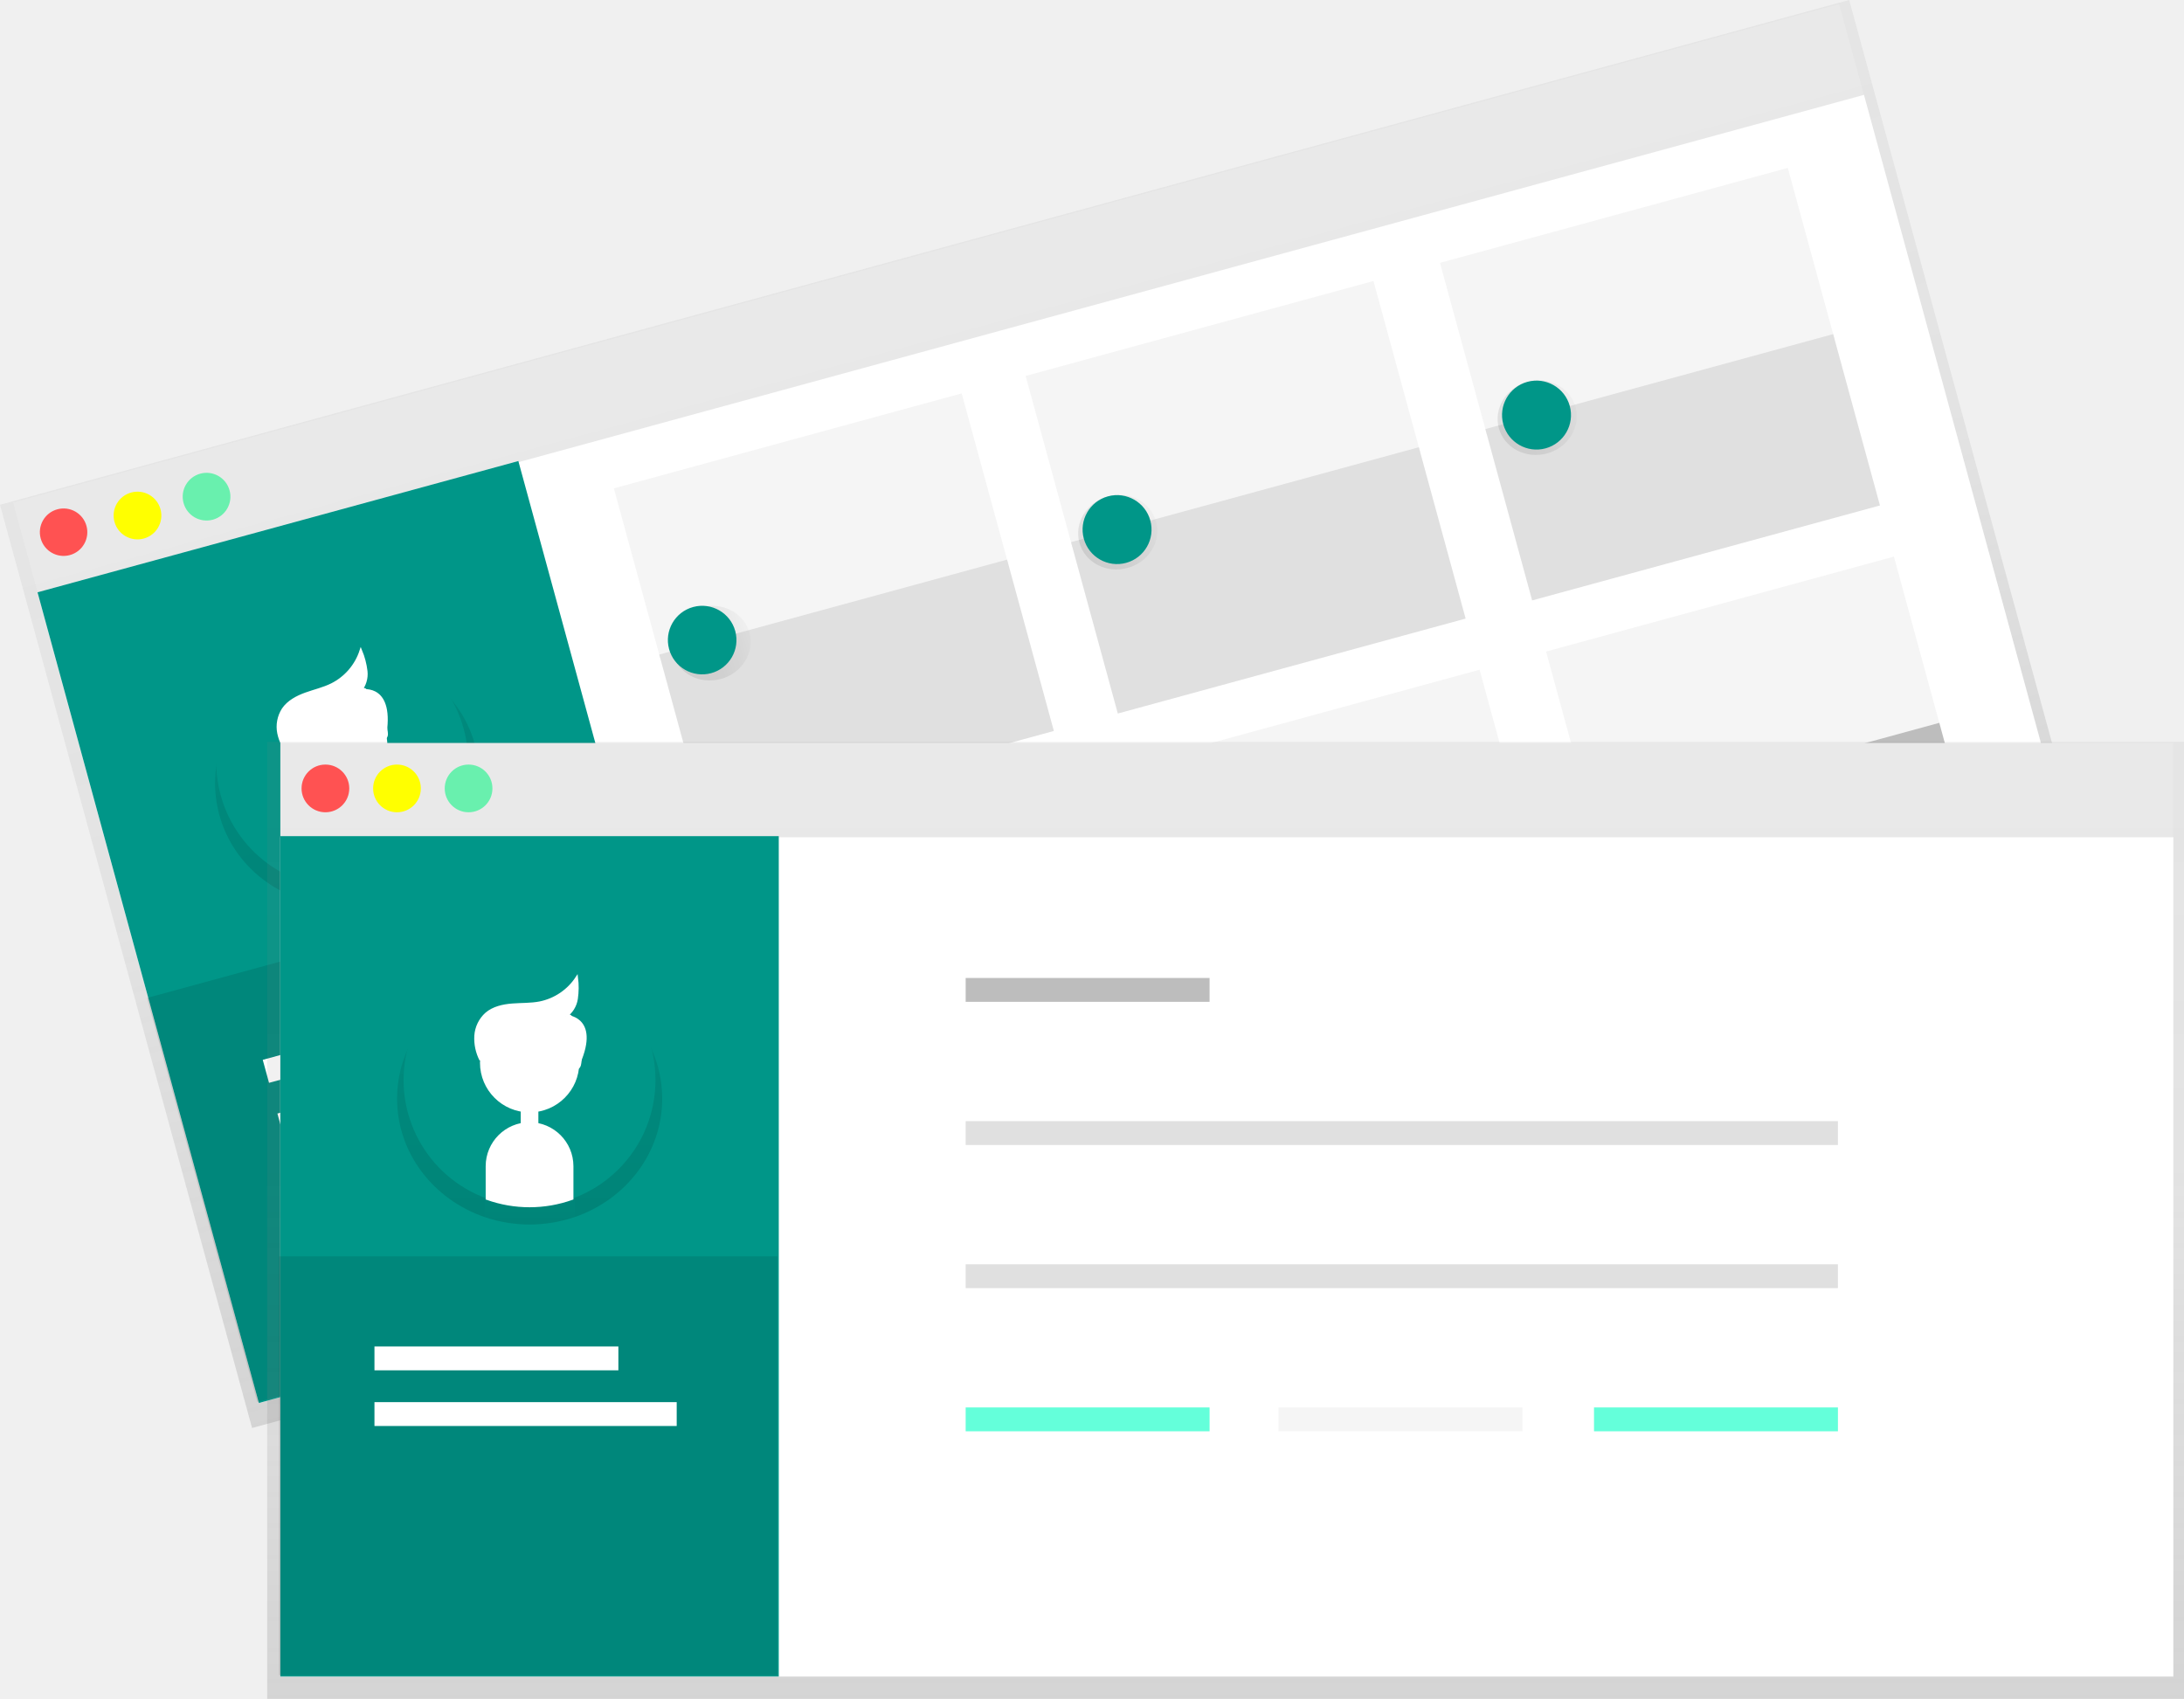
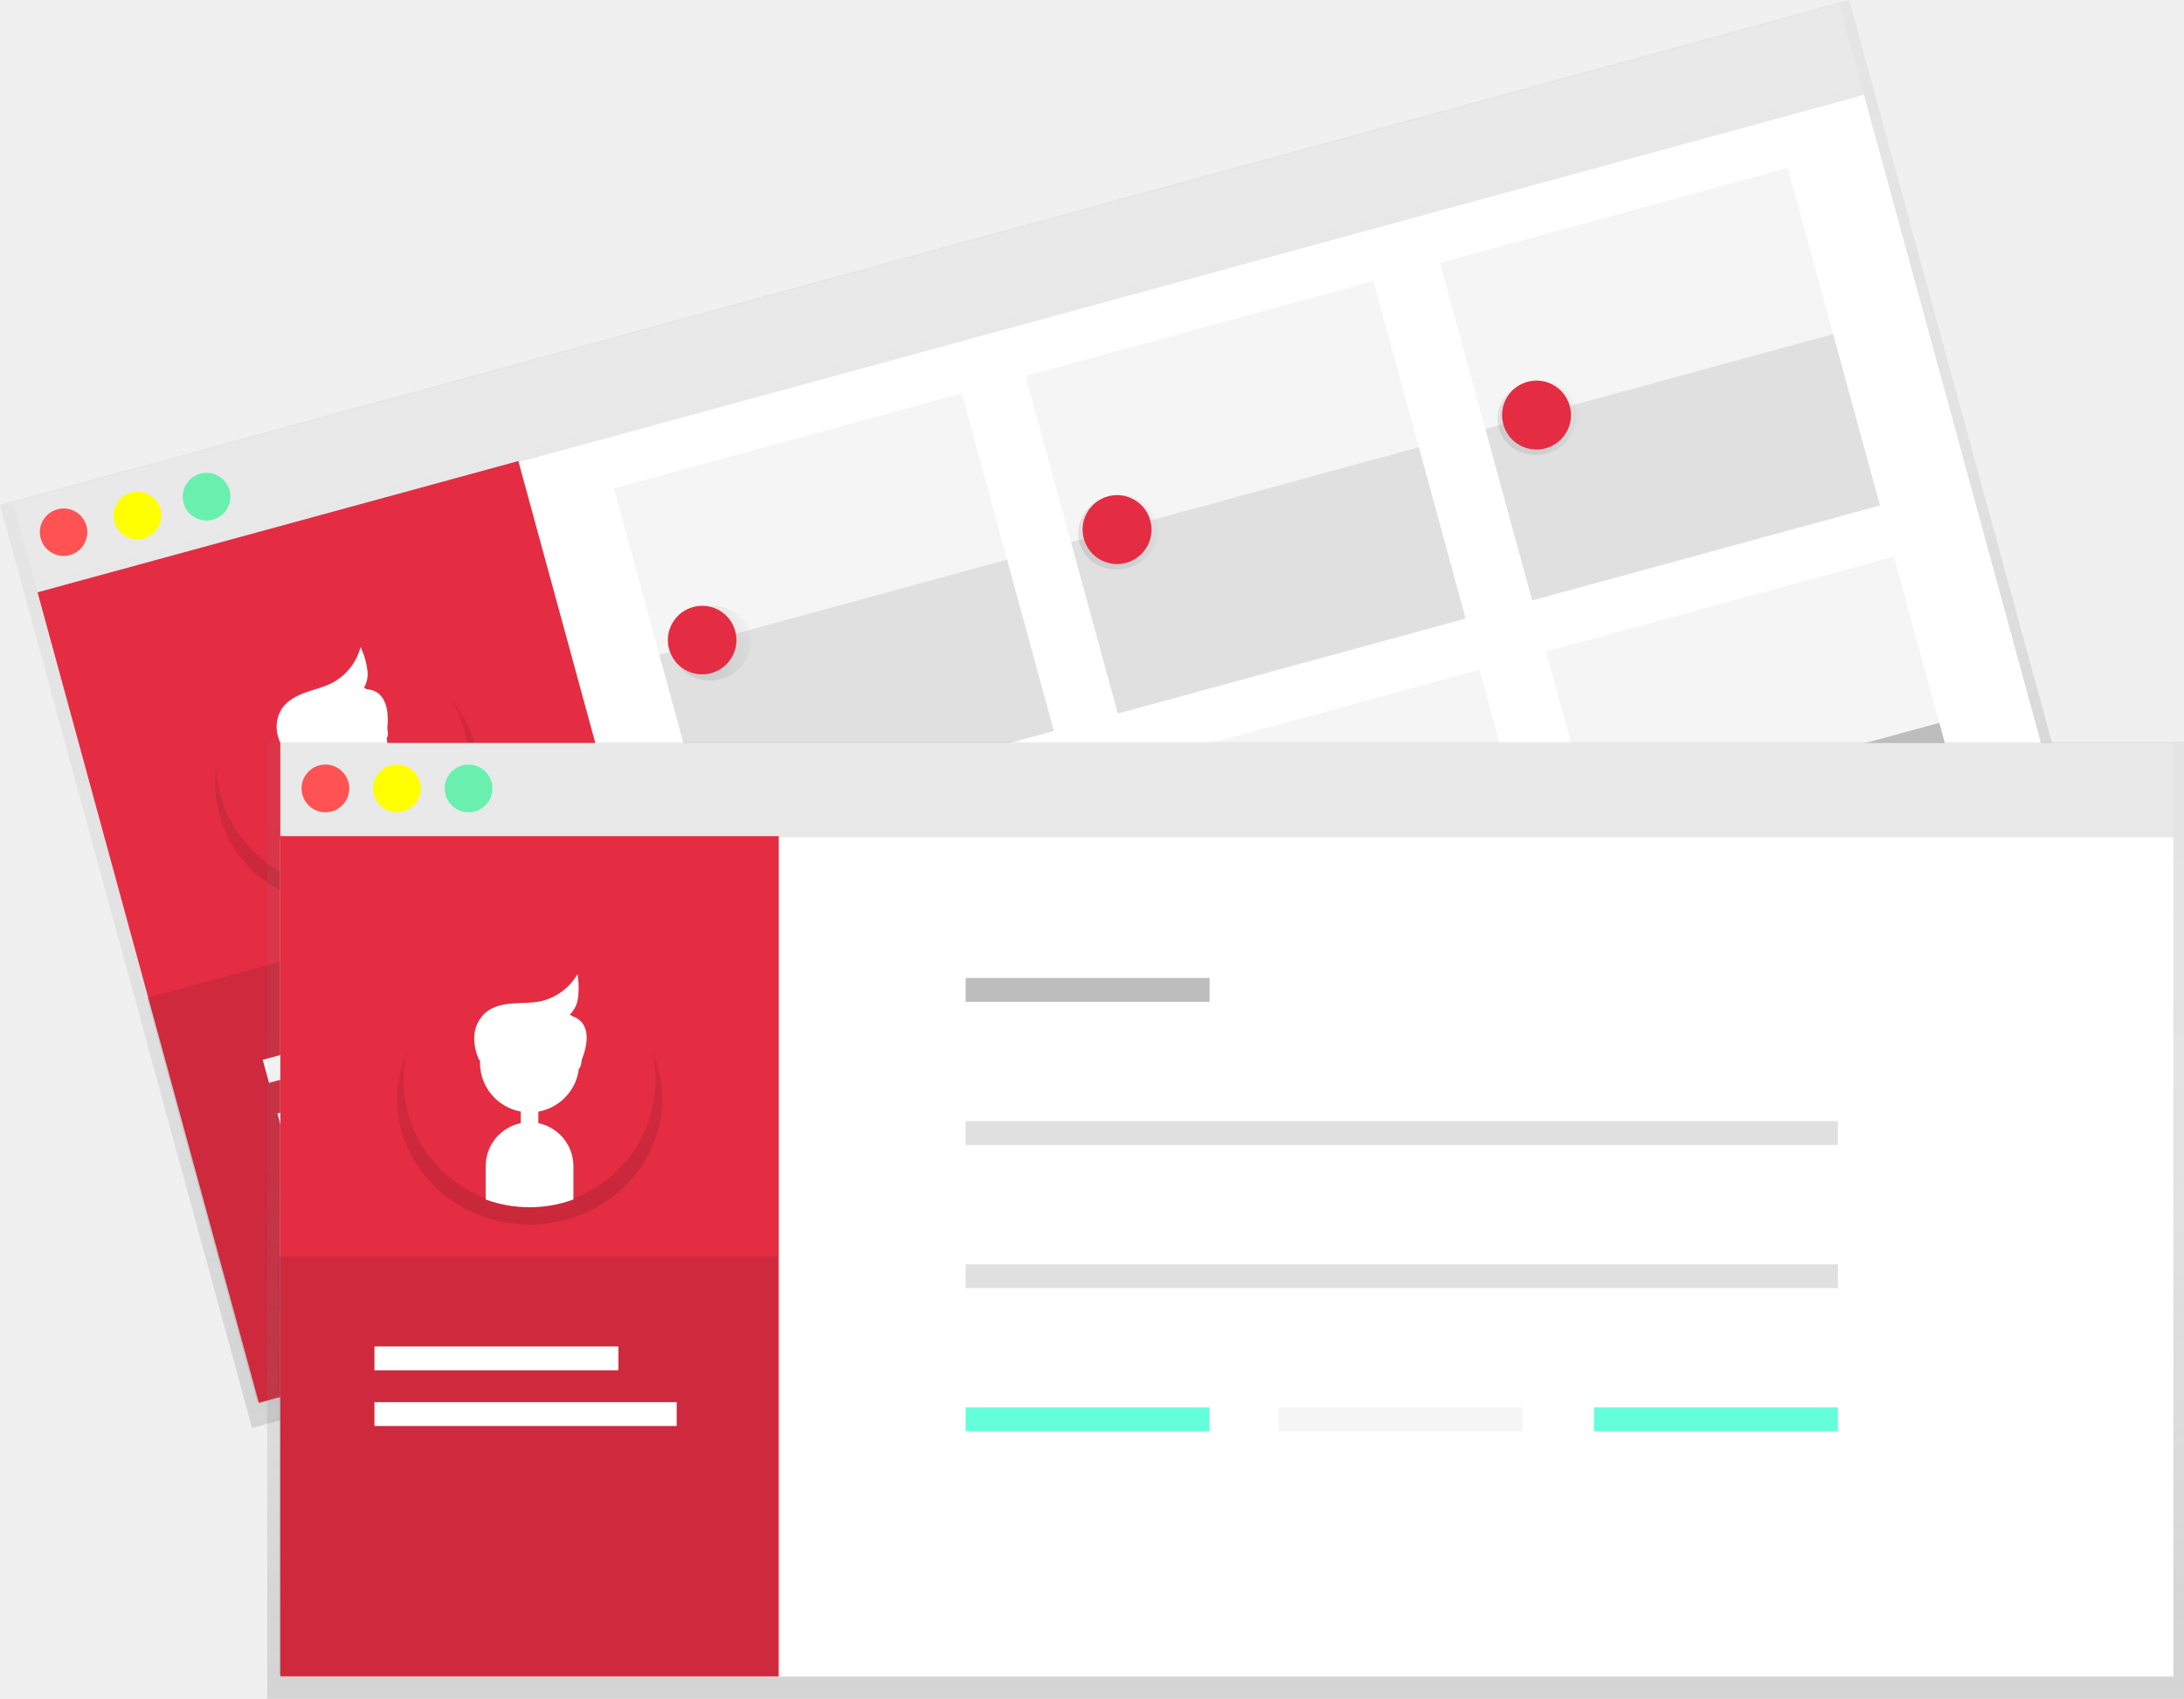
<svg xmlns="http://www.w3.org/2000/svg" xmlns:xlink="http://www.w3.org/1999/xlink" id="e9df7128-f90d-48f2-af2a-c80f8452c1a7" data-name="Layer 1" width="882.5" height="686.51" viewBox="0 0 882.5 686.51">
  <defs>
    <linearGradient id="d3725588-c4fd-46f1-8fb5-ebcc261083dd" x1="-121.09" y1="464.11" x2="-121.09" y2="77.38" gradientTransform="translate(704.36 124.53)" gradientUnits="userSpaceOnUse">
      <stop offset="0" stop-color="gray" stop-opacity="0.25" />
      <stop offset="0.54" stop-color="gray" stop-opacity="0.12" />
      <stop offset="1" stop-color="gray" stop-opacity="0.1" />
    </linearGradient>
    <linearGradient id="da1505d0-619f-48d6-a73e-4cfaad838d3f" x1="-402.3" y1="269.44" x2="-402.3" y2="170.67" gradientTransform="translate(628.78 102.2) rotate(-15.27)" gradientUnits="userSpaceOnUse">
      <stop offset="0" stop-opacity="0.12" />
      <stop offset="0.55" stop-opacity="0.09" />
      <stop offset="1" stop-opacity="0.02" />
    </linearGradient>
    <linearGradient id="5d761051-c348-43d0-93b7-379d4f184fd5" x1="-402.3" y1="252.79" x2="-402.3" y2="231.21" gradientTransform="translate(706.72 199.61)" xlink:href="#da1505d0-619f-48d6-a73e-4cfaad838d3f" />
    <linearGradient id="70351dd3-b09b-481d-a2da-53703193d5a7" x1="-402.26" y1="234.11" x2="-402.26" y2="194.99" gradientTransform="translate(699.49 200.57)" xlink:href="#da1505d0-619f-48d6-a73e-4cfaad838d3f" />
    <linearGradient id="f5e2603e-b2ae-400c-9f3a-64890d48fe6d" x1="-402.3" y1="272.44" x2="-402.3" y2="239.1" xlink:href="#da1505d0-619f-48d6-a73e-4cfaad838d3f" />
    <linearGradient id="ab4a4443-1c70-44d3-aff5-44a51c26d915" x1="-402.26" y1="216.85" x2="-402.26" y2="180.15" xlink:href="#da1505d0-619f-48d6-a73e-4cfaad838d3f" />
    <linearGradient id="527ca708-8ae8-4e8c-9e20-7508688a6ac8" x1="-261.96" y1="207" x2="-229.82" y2="207" gradientTransform="translate(691.98 159.65)" gradientUnits="userSpaceOnUse">
      <stop offset="0" stop-opacity="0.09" />
      <stop offset="0.55" stop-opacity="0.07" />
      <stop offset="1" stop-opacity="0.02" />
    </linearGradient>
    <linearGradient id="e3abb234-bd9a-4a29-b4d9-95543465e731" x1="-91.63" y1="207" x2="-59.49" y2="207" gradientTransform="translate(685.97 114.79)" xlink:href="#527ca708-8ae8-4e8c-9e20-7508688a6ac8" />
    <linearGradient id="b220ada1-bec5-4763-adaf-46a2a991a6ea" x1="84.06" y1="207" x2="116.2" y2="207" gradientTransform="translate(679.76 68.52)" xlink:href="#527ca708-8ae8-4e8c-9e20-7508688a6ac8" />
    <linearGradient id="e945889a-4c72-453f-ae2a-9cca0c2e387b" x1="-261.96" y1="370.91" x2="-229.82" y2="370.91" gradientTransform="translate(735.15 153.86)" xlink:href="#527ca708-8ae8-4e8c-9e20-7508688a6ac8" />
    <linearGradient id="48e64a96-e766-456a-a55d-dc778a4c4106" x1="-91.63" y1="370.91" x2="-59.49" y2="370.91" gradientTransform="translate(729.13 109)" xlink:href="#527ca708-8ae8-4e8c-9e20-7508688a6ac8" />
    <linearGradient id="5c985564-a56b-468d-93e7-1bf457bee9db" x1="84.06" y1="370.91" x2="116.2" y2="370.91" gradientTransform="translate(722.93 62.73)" xlink:href="#527ca708-8ae8-4e8c-9e20-7508688a6ac8" />
    <linearGradient id="6780986a-9034-4c28-8b6c-a48891ce2ded" x1="495.23" y1="686.51" x2="495.23" y2="299.78" gradientTransform="matrix(1, 0, 0, 1, 0, 0)" xlink:href="#d3725588-c4fd-46f1-8fb5-ebcc261083dd" />
    <linearGradient id="7d79de41-ff5b-423b-9456-aacc3d645f9d" x1="372.77" y1="598.59" x2="372.77" y2="499.81" gradientTransform="matrix(1, 0, 0, 1, 0, 0)" xlink:href="#da1505d0-619f-48d6-a73e-4cfaad838d3f" />
    <linearGradient id="19fb9e96-cad3-456a-87b2-74caa7f769f0" x1="214.02" y1="475.19" x2="214.02" y2="453.62" gradientTransform="matrix(1, 0, 0, 1, 0, 0)" xlink:href="#da1505d0-619f-48d6-a73e-4cfaad838d3f" />
    <linearGradient id="b984d742-9cb1-45a0-b729-f1d2914abd3a" x1="214.05" y1="456.51" x2="214.05" y2="417.4" gradientTransform="matrix(1, 0, 0, 1, 0, 0)" xlink:href="#da1505d0-619f-48d6-a73e-4cfaad838d3f" />
    <linearGradient id="6fa8e8f2-d7ff-4ce3-810a-2e6bc68d564d" x1="372.77" y1="601.58" x2="372.77" y2="568.25" gradientTransform="matrix(1, 0, 0, 1, 0, 0)" xlink:href="#da1505d0-619f-48d6-a73e-4cfaad838d3f" />
    <linearGradient id="8fad6a4c-d66f-4e6f-b11b-537b5bb0a550" x1="372.81" y1="545.99" x2="372.81" y2="509.29" gradientTransform="matrix(1, 0, 0, 1, 0, 0)" xlink:href="#da1505d0-619f-48d6-a73e-4cfaad838d3f" />
  </defs>
  <rect x="200.21" y="202.4" width="764.9" height="377.49" transform="translate(-241.19 60.52) rotate(-15.27)" fill="#f5f5f5" />
  <rect x="196.01" y="201.91" width="774.54" height="386.73" transform="translate(-242.26 60.83) rotate(-15.27)" fill="url(#d3725588-c4fd-46f1-8fb5-ebcc261083dd)" />
  <rect x="205.2" y="239.82" width="764.9" height="339.15" transform="translate(-245.83 62.48) rotate(-15.27)" fill="#fff" />
  <circle cx="186.41" cy="322.7" r="9.64" transform="matrix(0.96, -0.26, 0.26, 0.96, -237.16, -46.26)" fill="#ff5252" />
  <circle cx="214.31" cy="315.08" r="9.64" transform="translate(-234.17 -39.18) rotate(-15.27)" fill="#ff0" />
  <circle cx="242.22" cy="307.46" r="9.64" transform="translate(-231.18 -32.1) rotate(-15.27)" fill="#69f0ae" />
-   <rect x="215.08" y="313.58" width="201.4" height="339.6" transform="translate(-274.91 -6.51) rotate(-15.27)" fill="#009688" />
+   <rect x="215.08" y="313.58" width="201.4" height="339.6" transform="translate(-274.91 -6.51) rotate(-15.27)" fill="#e42d42" />
  <path d="M350.71,407.77c-7.4-27.11-36.54-42.77-65.07-35S240,408.88,247.36,436c5.81,21.28,25,35.5,46.79,36.87l-3.45-12.65c-2.5-9.14,3.34-18.77,13-21.4h0c9.62-2.63,19.54,2.7,22,11.85l3.45,12.65C347.21,451.05,356.52,429,350.71,407.77Z" transform="translate(-158.75 -106.74)" fill="url(#da1505d0-619f-48d6-a73e-4cfaad838d3f)" />
  <rect x="301.2" y="430.82" width="6.44" height="21.58" rx="2.86" ry="2.86" transform="translate(-264.31 -10.98) rotate(-15.27)" fill="url(#5d761051-c348-43d0-93b7-379d4f184fd5)" />
  <ellipse cx="297.22" cy="415.12" rx="20.59" ry="19.56" transform="translate(-257.59 -13.81) rotate(-15.27)" fill="url(#70351dd3-b09b-481d-a2da-53703193d5a7)" />
  <path d="M303.66,438.81h0c-9.62,2.63-15.45,12.26-13,21.4l3.45,12.65a56.43,56.43,0,0,0,35-9.55l-3.45-12.65C323.2,441.52,313.28,436.19,303.66,438.81Z" transform="translate(-158.75 -106.74)" fill="url(#f5e2603e-b2ae-400c-9f3a-64890d48fe6d)" />
  <path d="M276.91,419.54a18.18,18.18,0,0,1-4.71-8.91,12.92,12.92,0,0,1,2.05-9.81c2.25-3.13,6-5,9.66-6.35s7.6-2.2,11.14-3.91a24.69,24.69,0,0,0,12.5-13.91,29.89,29.89,0,0,1,2.18,8.33,10.56,10.56,0,0,1-2.65,8.1c2.65-2.15,3.18,1,3,3.09,2,1.31,5.67.6,6.46,2.77a13.8,13.8,0,0,1,1,6.76c-.35,2.29,1.61,5.64-.68,6.43" transform="translate(-158.75 -106.74)" fill="url(#ab4a4443-1c70-44d3-aff5-44a51c26d915)" />
-   <path d="M346.11,401.25A50.89,50.89,0,1,0,293,465.4l-3.45-12.65a17.28,17.28,0,0,1,12.08-21.16h0a17.28,17.28,0,0,1,21.16,12.08l3.45,12.65A50.9,50.9,0,0,0,346.11,401.25Z" transform="translate(-158.75 -106.74)" fill="#009688" />
+   <path d="M346.11,401.25A50.89,50.89,0,1,0,293,465.4l-3.45-12.65a17.28,17.28,0,0,1,12.08-21.16h0a17.28,17.28,0,0,1,21.16,12.08l3.45,12.65A50.9,50.9,0,0,0,346.11,401.25Z" transform="translate(-158.75 -106.74)" fill="#e42d42" />
  <rect x="299.35" y="423.6" width="6.12" height="21.58" rx="2.86" ry="2.86" transform="translate(-262.48 -11.76) rotate(-15.27)" fill="#fff" stroke="#fff" stroke-miterlimit="10" />
  <circle cx="295.21" cy="407.9" r="19.56" transform="translate(-255.76 -14.59) rotate(-15.27)" fill="#fff" stroke="#fff" stroke-miterlimit="10" />
  <path d="M301.64,431.59h0a17.28,17.28,0,0,0-12.08,21.16L293,465.4a51.08,51.08,0,0,0,33.24-9.08l-3.45-12.65A17.28,17.28,0,0,0,301.64,431.59Z" transform="translate(-158.75 -106.74)" fill="#fff" stroke="#fff" stroke-miterlimit="10" />
  <path d="M275.89,412a19,19,0,0,1-4.6-8.94,13.16,13.16,0,0,1,1.83-9.75c2.11-3.09,5.61-4.94,9.13-6.21s7.22-2.09,10.57-3.76a23.39,23.39,0,0,0,11.74-13.71,31.45,31.45,0,0,1,2.19,8.33,10.61,10.61,0,0,1-2.43,8c2.5-2.11,3,1.08,2.93,3.12,1.89,1.33,5.42.67,6.2,2.84a14.47,14.47,0,0,1,1.07,6.75c-.31,2.28,1.61,5.64-.57,6.4" transform="translate(-158.75 -106.74)" fill="#fff" stroke="#fff" stroke-miterlimit="10" />
  <path d="M305.24,385.31s13.48-2.45,9.44,19.65" transform="translate(-158.75 -106.74)" fill="#fff" />
  <rect x="236.86" y="480.53" width="201.4" height="169.26" transform="translate(-295.68 2.11) rotate(-15.27)" opacity="0.1" />
  <rect x="264.45" y="521.88" width="98.56" height="9.64" transform="translate(-286.39 -5.52) rotate(-15.27)" fill="#fff" />
  <rect x="269.96" y="540.48" width="122.13" height="9.64" transform="translate(-290.68 -0.31) rotate(-15.27)" fill="#fff" />
  <rect x="413.68" y="283.64" width="145.69" height="71.78" transform="translate(-225.73 32.67) rotate(-15.27)" fill="#f5f5f5" />
  <rect x="432.02" y="350.81" width="145.69" height="71.78" transform="translate(-242.77 39.87) rotate(-15.27)" fill="#e0e0e0" />
  <rect x="747.49" y="192.51" width="145.69" height="71.78" transform="translate(-189.94 117.37) rotate(-15.27)" fill="#f5f5f5" />
  <rect x="765.83" y="259.68" width="145.69" height="71.78" transform="translate(-206.99 124.57) rotate(-15.27)" fill="#e0e0e0" />
  <rect x="580.07" y="238.21" width="145.69" height="71.78" transform="translate(-207.89 74.89) rotate(-15.27)" fill="#f5f5f5" />
  <rect x="598.4" y="305.39" width="145.69" height="71.78" transform="translate(-224.93 82.09) rotate(-15.27)" fill="#e0e0e0" />
  <rect x="456.56" y="440.72" width="145.69" height="71.78" transform="matrix(0.96, -0.26, 0.26, 0.96, -265.58, 49.51)" fill="#e0e0e0" />
  <rect x="474.9" y="507.9" width="145.69" height="71.78" transform="translate(-282.63 56.71) rotate(-15.27)" fill="#bdbdbd" />
  <rect x="790.37" y="349.59" width="145.69" height="71.78" transform="translate(-229.8 134.21) rotate(-15.27)" fill="#f5f5f5" />
  <rect x="808.71" y="416.77" width="145.69" height="71.78" transform="translate(-246.84 141.41) rotate(-15.27)" fill="#bdbdbd" />
  <rect x="622.95" y="395.3" width="145.69" height="71.78" transform="translate(-247.75 91.73) rotate(-15.27)" fill="#f5f5f5" />
  <rect x="641.29" y="462.47" width="145.69" height="71.78" transform="translate(-264.79 98.93) rotate(-15.27)" fill="#bdbdbd" />
  <ellipse cx="446.09" cy="366.65" rx="16.07" ry="15" transform="translate(-239.57 23.69) rotate(-15.27)" fill="url(#527ca708-8ae8-4e8c-9e20-7508688a6ac8)" />
-   <circle cx="445.81" cy="365.62" r="13.93" transform="matrix(0.96, -0.26, 0.26, 0.96, -239.31, 23.58)" fill="#009688" />
+   <circle cx="445.81" cy="365.62" r="13.93" transform="matrix(0.96, -0.26, 0.26, 0.96, -239.31, 23.58)" fill="#e42d42" />
  <ellipse cx="610.41" cy="321.79" rx="16.07" ry="15" transform="translate(-221.95 65.38) rotate(-15.27)" fill="url(#e3abb234-bd9a-4a29-b4d9-95543465e731)" />
-   <circle cx="610.13" cy="320.76" r="13.93" transform="translate(-221.69 65.27) rotate(-15.27)" fill="#009688" />
+   <circle cx="610.13" cy="320.76" r="13.93" transform="translate(-221.69 65.27) rotate(-15.27)" fill="#e42d42" />
  <ellipse cx="779.9" cy="275.52" rx="16.07" ry="15" transform="translate(-203.78 108.38) rotate(-15.27)" fill="url(#b220ada1-bec5-4763-adaf-46a2a991a6ea)" />
-   <circle cx="779.62" cy="274.49" r="13.93" transform="translate(-203.52 108.27) rotate(-15.27)" fill="#009688" />
+   <circle cx="779.62" cy="274.49" r="13.93" transform="translate(-203.52 108.27) rotate(-15.27)" fill="#e42d42" />
  <ellipse cx="489.26" cy="524.77" rx="16.07" ry="15" transform="translate(-279.69 40.64) rotate(-15.27)" fill="url(#e945889a-4c72-453f-ae2a-9cca0c2e387b)" />
  <circle cx="488.97" cy="523.74" r="13.93" transform="translate(-279.42 40.53) rotate(-15.27)" fill="#2196f3" />
  <ellipse cx="653.58" cy="479.91" rx="16.07" ry="15" transform="translate(-262.07 82.33) rotate(-15.27)" fill="url(#48e64a96-e766-456a-a55d-dc778a4c4106)" />
  <circle cx="653.29" cy="478.88" r="13.93" transform="translate(-261.81 82.22) rotate(-15.27)" fill="#2196f3" />
  <ellipse cx="823.06" cy="433.64" rx="16.07" ry="15" transform="translate(-243.9 125.33) rotate(-15.27)" fill="url(#5c985564-a56b-468d-93e7-1bf457bee9db)" />
  <circle cx="822.78" cy="432.61" r="13.93" transform="translate(-243.64 125.22) rotate(-15.27)" fill="#2196f3" />
  <rect x="113.28" y="300.25" width="764.9" height="377.49" fill="#f5f5f5" />
  <rect x="107.96" y="299.78" width="774.54" height="386.73" fill="url(#6780986a-9034-4c28-8b6c-a48891ce2ded)" />
  <rect x="113.28" y="338.35" width="764.9" height="339.15" fill="#fff" />
  <circle cx="131.49" cy="318.61" r="9.64" fill="#ff5252" />
  <circle cx="160.41" cy="318.61" r="9.64" fill="#ff0" />
  <circle cx="189.34" cy="318.61" r="9.64" fill="#69f0ae" />
-   <rect x="113.28" y="337.9" width="201.4" height="339.6" fill="#009688" />
+   <rect x="113.28" y="337.9" width="201.4" height="339.6" fill="#e42d42" />
  <path d="M426.33,550.7c0-28.1-24-50.89-53.56-50.89S319.2,522.59,319.2,550.7c0,22.06,14.77,40.83,35.43,47.89V585.48c0-9.48,8.16-17.23,18.14-17.23h0c10,0,18.14,7.75,18.14,17.23v13.11C411.56,591.53,426.33,572.75,426.33,550.7Z" transform="translate(-158.75 -106.74)" fill="url(#7d79de41-ff5b-423b-9456-aacc3d645f9d)" />
  <rect x="210.79" y="453.62" width="6.44" height="21.58" rx="2.86" ry="2.86" fill="url(#19fb9e96-cad3-456a-87b2-74caa7f769f0)" />
  <ellipse cx="214.05" cy="436.96" rx="20.59" ry="19.56" fill="url(#b984d742-9cb1-45a0-b729-f1d2914abd3a)" />
  <path d="M372.77,568.25h0c-10,0-18.14,7.75-18.14,17.23v13.11a56.43,56.43,0,0,0,36.27,0V585.48C390.9,576,382.74,568.25,372.77,568.25Z" transform="translate(-158.75 -106.74)" fill="url(#6fa8e8f2-d7ff-4ce3-810a-2e6bc68d564d)" />
  <path d="M352,542.61a18.18,18.18,0,0,1-2.2-9.84,12.92,12.92,0,0,1,4.56-8.92c3-2.43,7.07-3.29,11-3.59s7.91-.12,11.78-.84a24.69,24.69,0,0,0,15.72-10.13,29.89,29.89,0,0,1-.09,8.61,10.56,10.56,0,0,1-4.69,7.11c3.13-1.37,2.79,1.85,2.11,3.78,1.55,1.78,5.32,2.07,5.51,4.37a13.8,13.8,0,0,1-.79,6.8c-.95,2.12.07,5.86-2.35,6" transform="translate(-158.75 -106.74)" fill="url(#8fad6a4c-d66f-4e6f-b11b-537b5bb0a550)" />
-   <path d="M423.61,543.2a50.89,50.89,0,1,0-68.12,47.89V578a17.28,17.28,0,0,1,17.23-17.23h0A17.28,17.28,0,0,1,390,578v13.11A50.9,50.9,0,0,0,423.61,543.2Z" transform="translate(-158.75 -106.74)" fill="#009688" />
+   <path d="M423.61,543.2a50.89,50.89,0,1,0-68.12,47.89V578a17.28,17.28,0,0,1,17.23-17.23h0A17.28,17.28,0,0,1,390,578v13.11A50.9,50.9,0,0,0,423.61,543.2Z" transform="translate(-158.75 -106.74)" fill="#e42d42" />
  <rect x="210.92" y="446.12" width="6.12" height="21.58" rx="2.86" ry="2.86" fill="#fff" stroke="#fff" stroke-miterlimit="10" />
  <circle cx="214.01" cy="429.46" r="19.56" fill="#fff" stroke="#fff" stroke-miterlimit="10" />
  <path d="M372.73,560.75h0A17.28,17.28,0,0,0,355.5,578v13.11a51.08,51.08,0,0,0,34.46,0V578A17.28,17.28,0,0,0,372.73,560.75Z" transform="translate(-158.75 -106.74)" fill="#fff" stroke="#fff" stroke-miterlimit="10" />
  <path d="M353,535.12a19,19,0,0,1-2.09-9.84,13.16,13.16,0,0,1,4.34-8.92c2.85-2.43,6.71-3.29,10.44-3.59s7.51-.12,11.19-.84a23.39,23.39,0,0,0,14.94-10.13,31.45,31.45,0,0,1-.08,8.61,10.61,10.61,0,0,1-4.46,7.11c3-1.37,2.65,1.85,2,3.78,1.47,1.78,5,2.07,5.23,4.37a14.47,14.47,0,0,1-.75,6.8c-.9,2.12.06,5.86-2.23,6" transform="translate(-158.75 -106.74)" fill="#fff" stroke="#fff" stroke-miterlimit="10" />
  <path d="M388.39,517s13.65,1.19,3.93,21.45" transform="translate(-158.75 -106.74)" fill="#fff" />
  <rect x="112.74" y="507.7" width="201.4" height="169.26" opacity="0.1" />
  <rect x="151.31" y="544.12" width="98.56" height="9.64" fill="#fff" />
  <rect x="390.2" y="395.21" width="98.56" height="9.64" fill="#bdbdbd" />
  <rect x="390.2" y="453.06" width="352.45" height="9.64" fill="#e0e0e0" />
  <rect x="390.2" y="510.91" width="352.45" height="9.64" fill="#e0e0e0" />
  <rect x="390.2" y="568.76" width="98.56" height="9.64" fill="#64ffda" />
  <rect x="516.61" y="568.76" width="98.56" height="9.64" fill="#f5f5f5" />
  <rect x="644.1" y="568.76" width="98.56" height="9.64" fill="#64ffda" />
  <rect x="151.31" y="566.62" width="122.13" height="9.64" fill="#fff" />
</svg>
